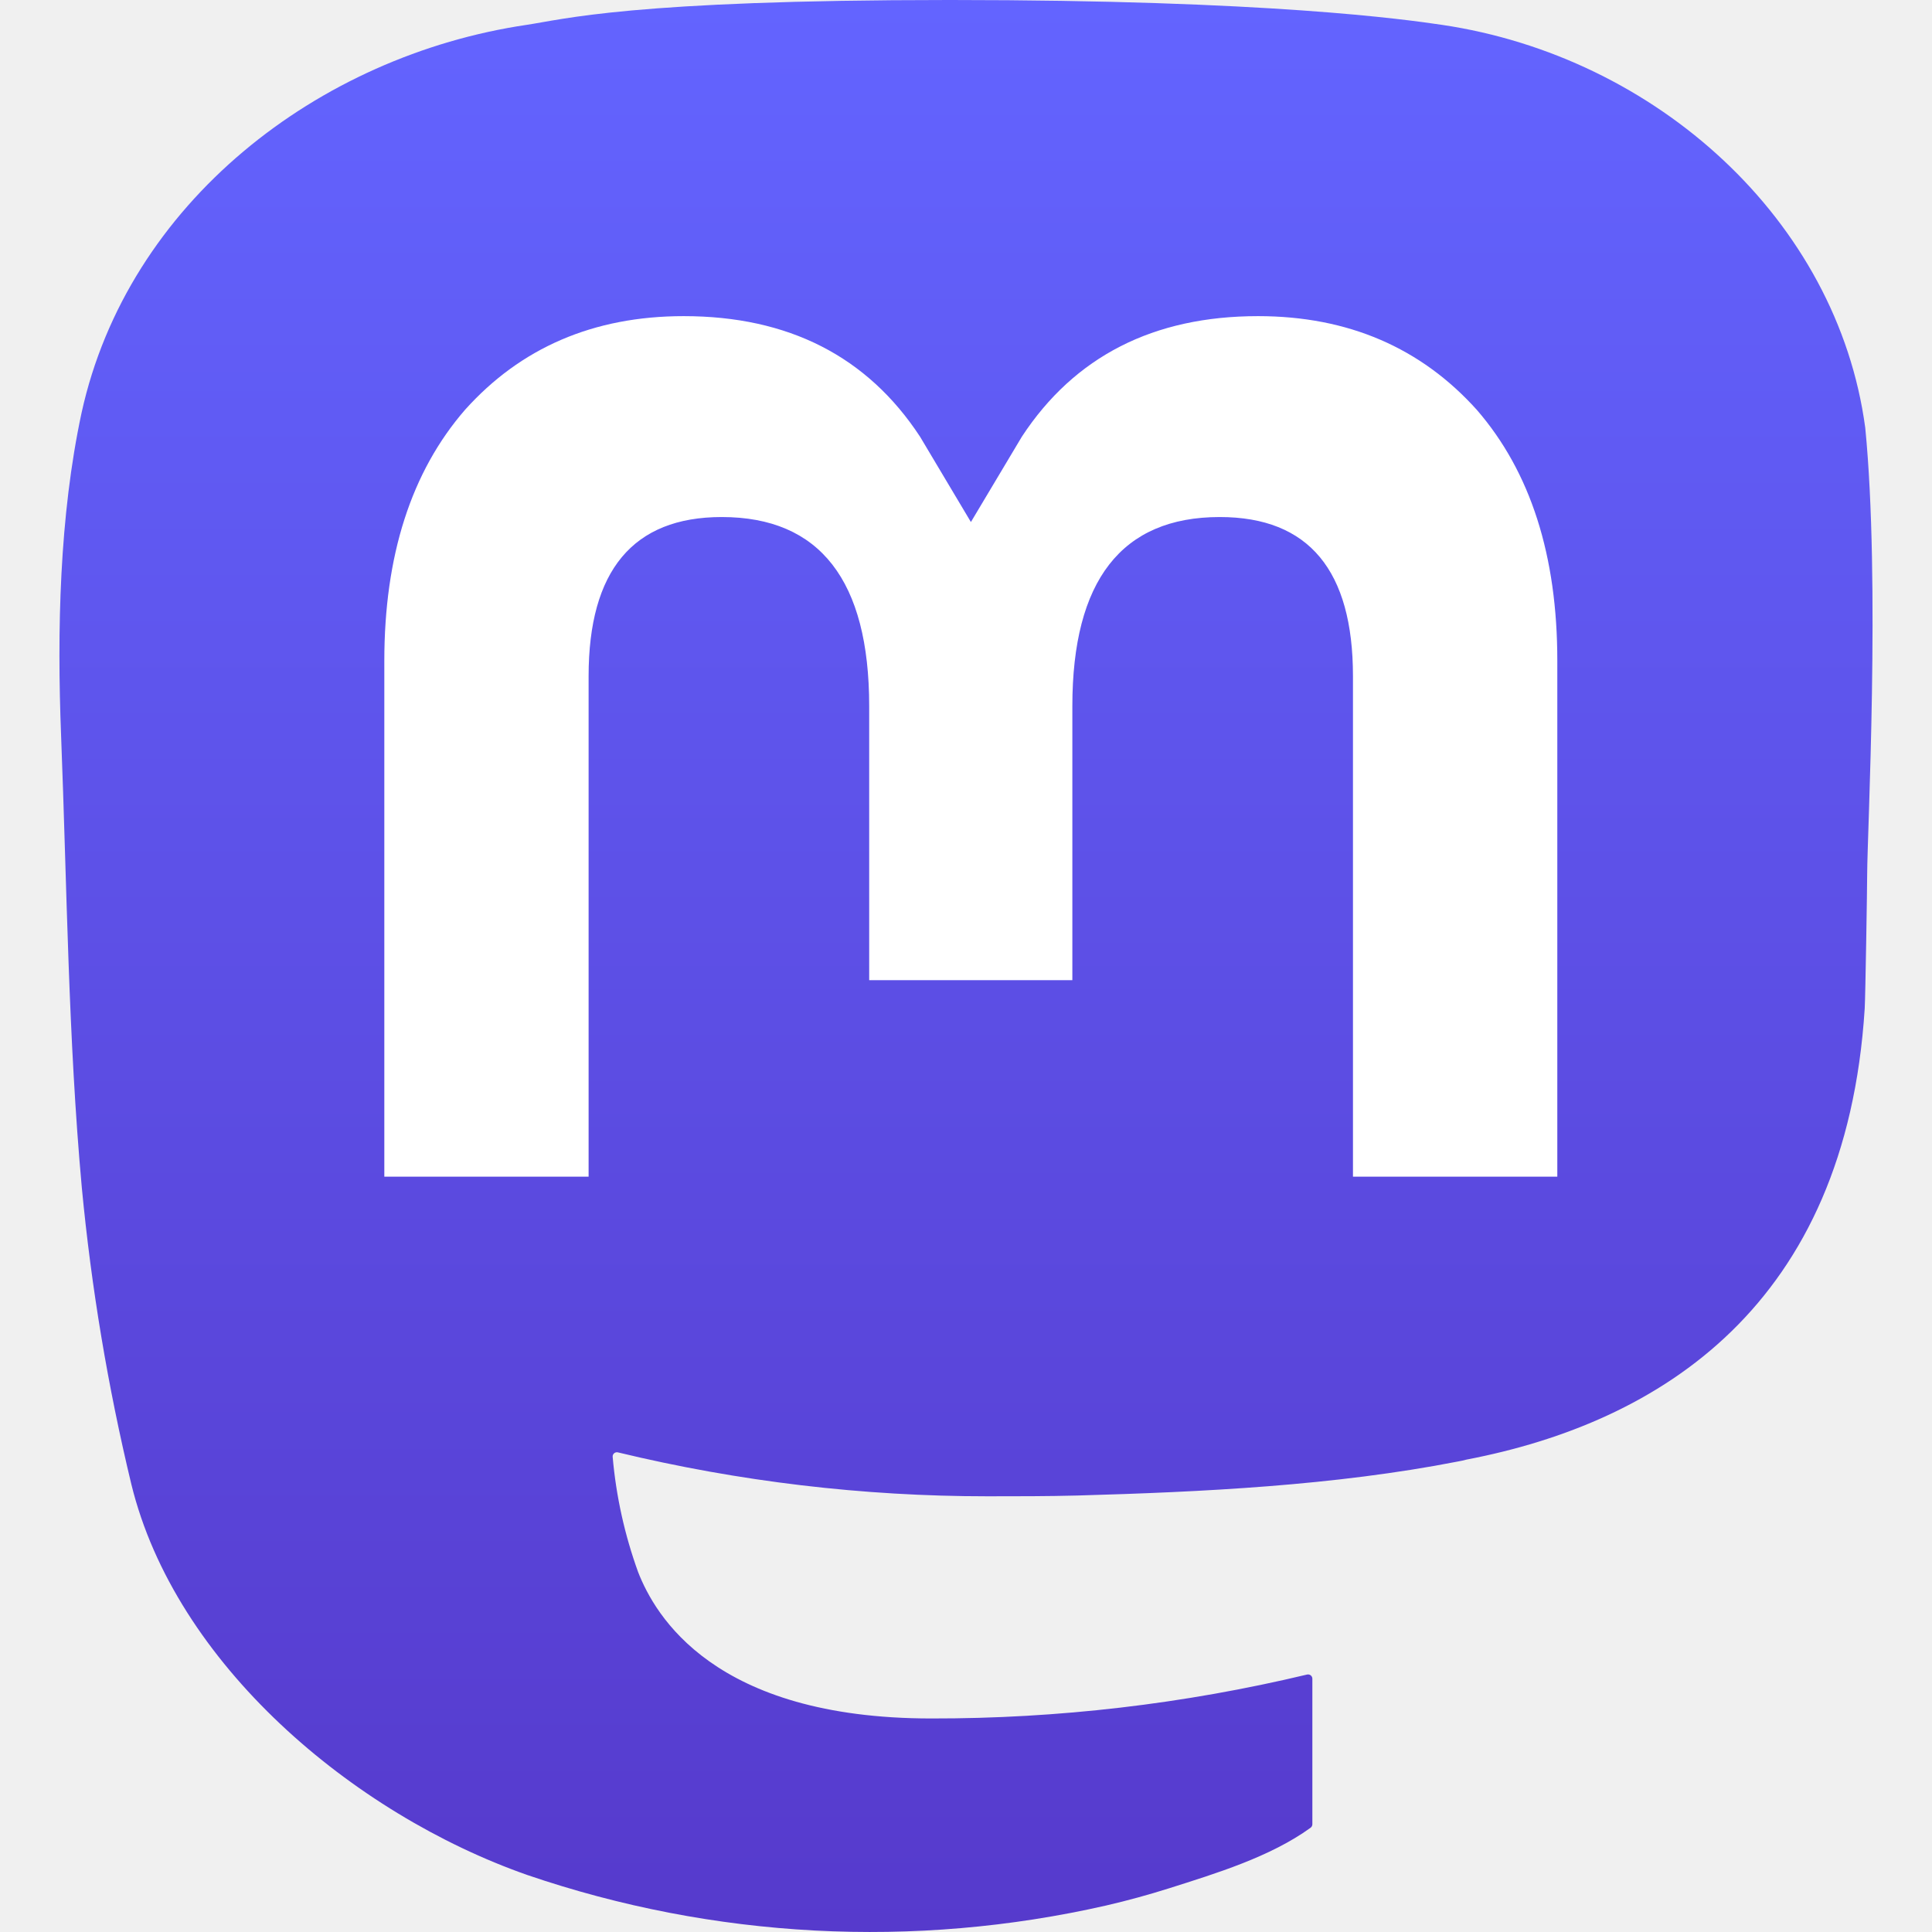
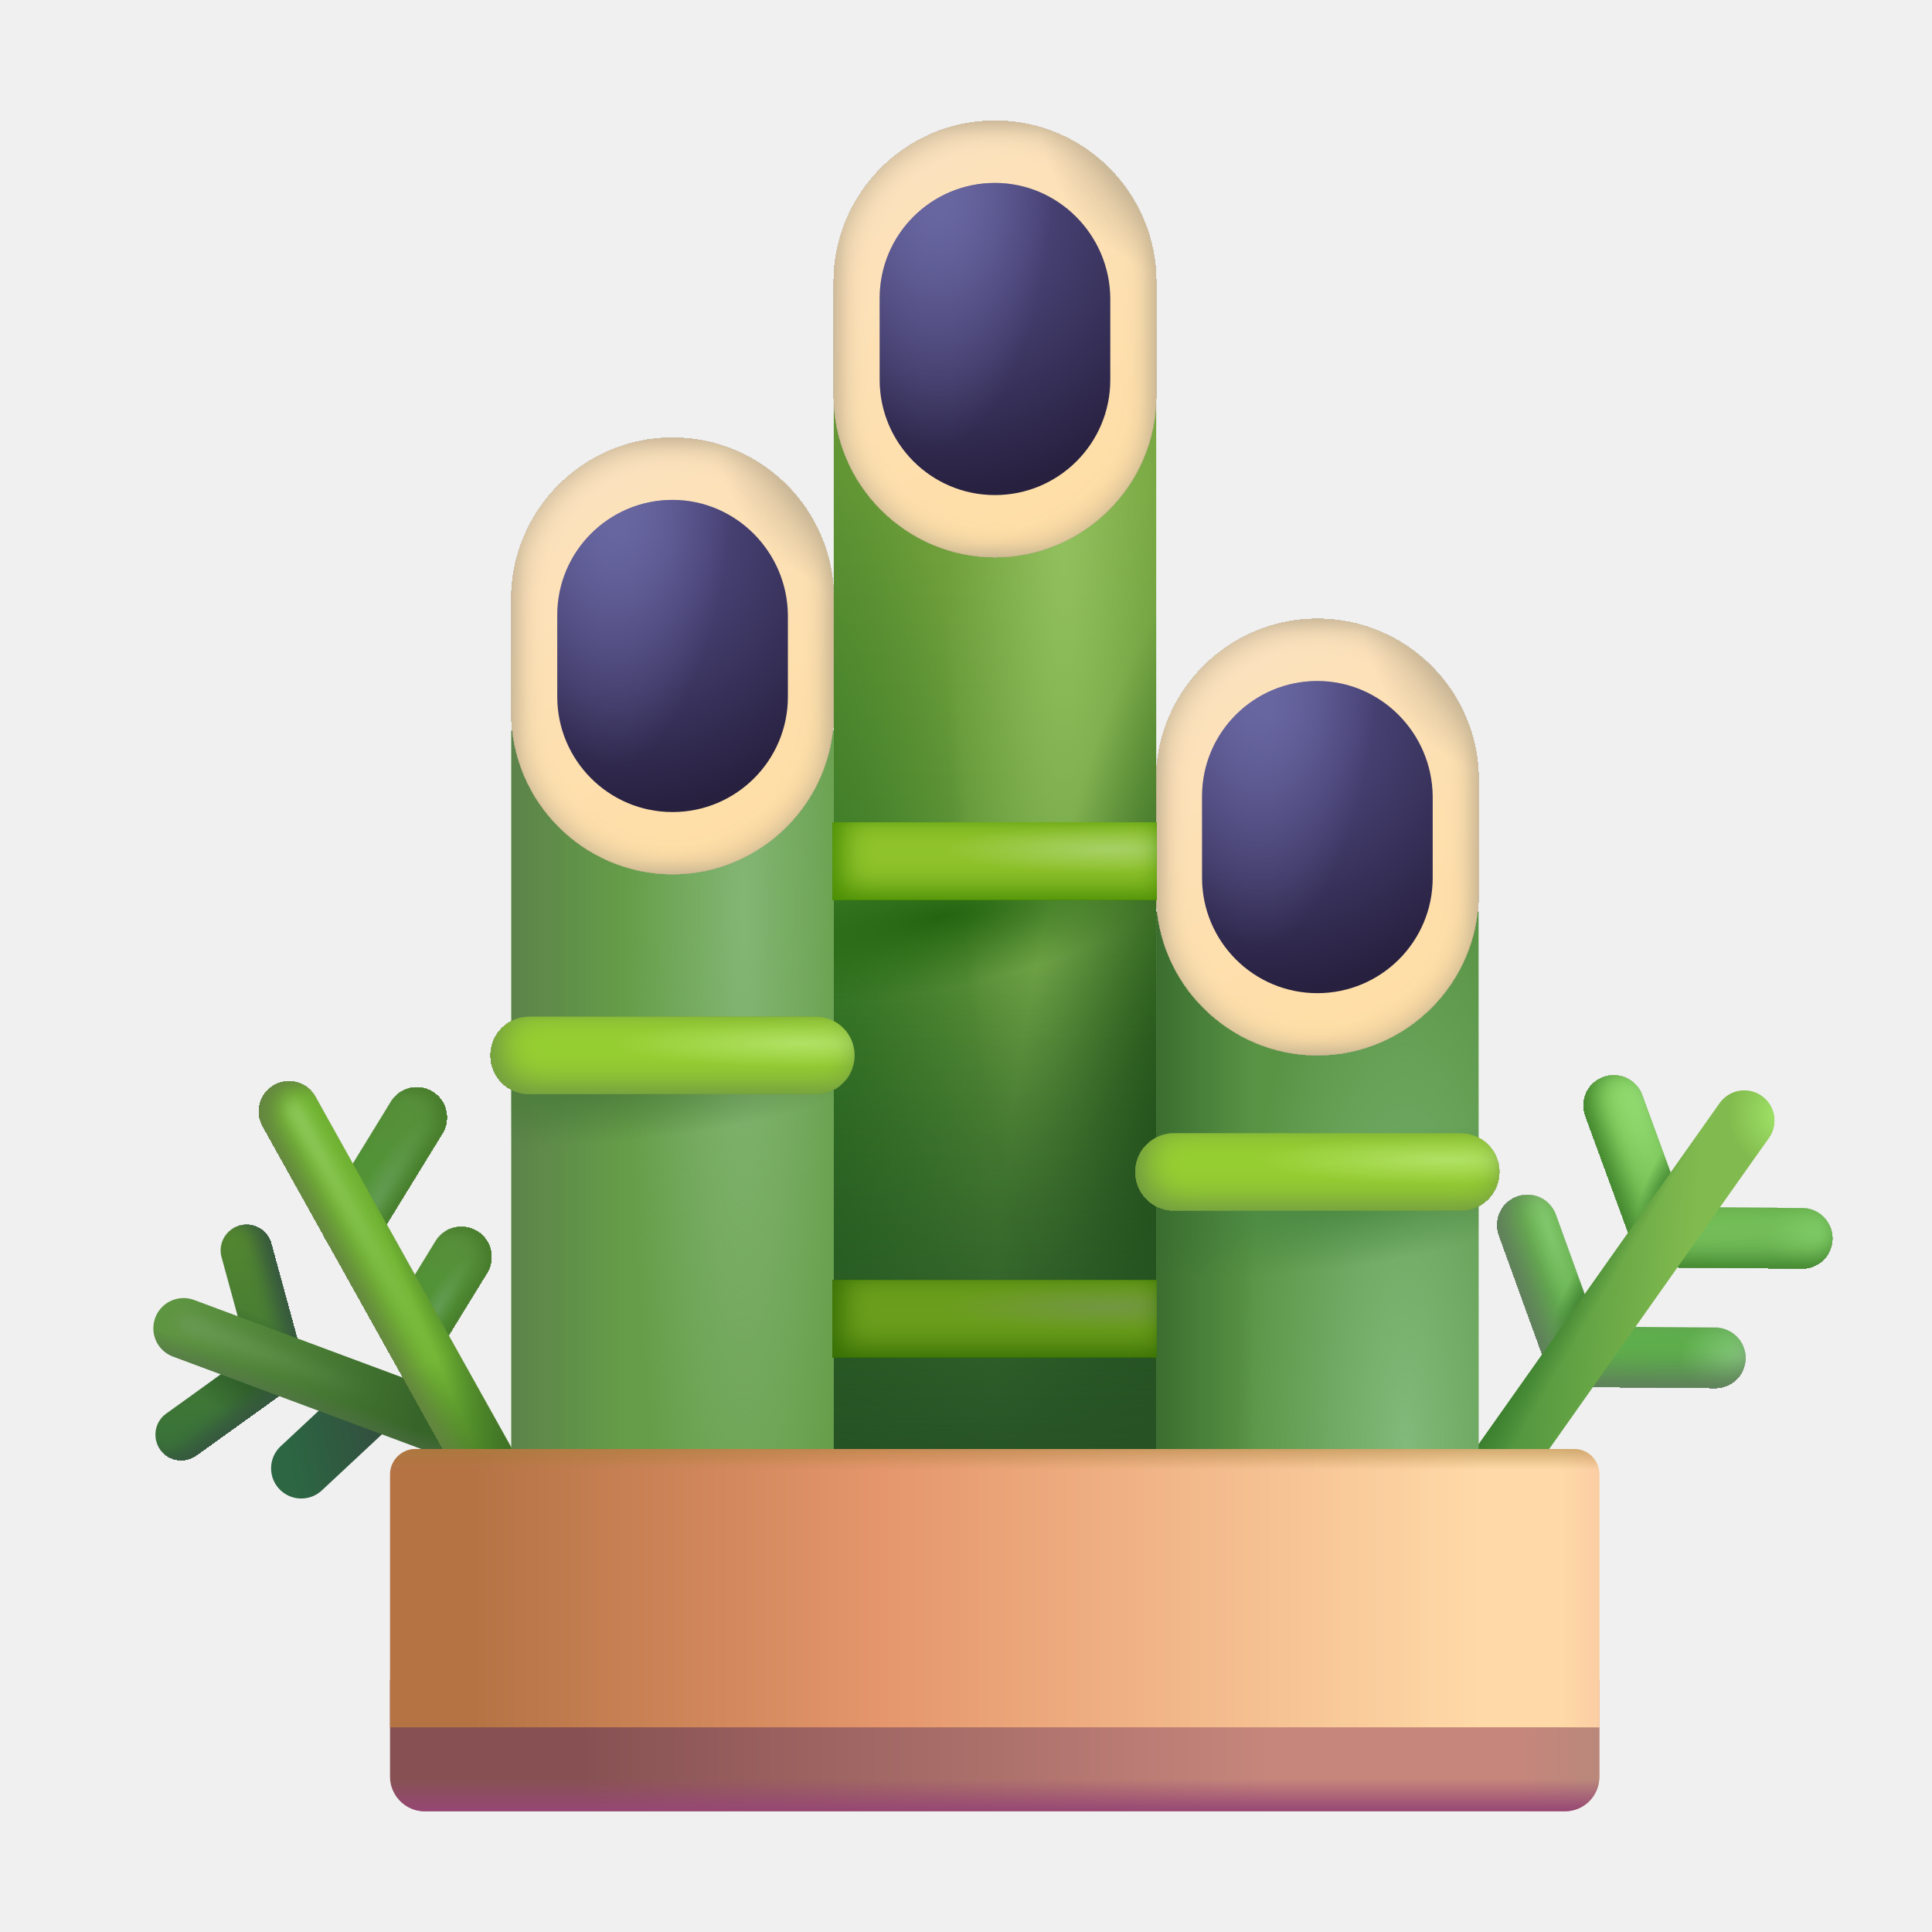
- <svg xmlns="http://www.w3.org/2000/svg" width="65" height="65" viewBox="0 0 61 65" fill="none">
-   <path d="M60.754 14.39C59.814 7.406 53.727 1.903 46.512 0.836C45.294 0.656 40.682 0 29.997 0H29.918C19.23 0 16.937 0.656 15.72 0.836C8.705 1.873 2.299 6.819 0.745 13.885C-0.003 17.365 -0.083 21.224 0.056 24.763C0.254 29.838 0.293 34.905 0.753 39.96C1.072 43.318 1.628 46.648 2.417 49.928C3.894 55.984 9.875 61.024 15.734 63.08C22.008 65.224 28.754 65.58 35.218 64.108C35.929 63.943 36.632 63.751 37.325 63.532C38.897 63.033 40.738 62.474 42.091 61.494C42.11 61.48 42.125 61.462 42.136 61.442C42.147 61.421 42.153 61.399 42.153 61.376V56.477C42.153 56.456 42.148 56.434 42.138 56.415C42.129 56.396 42.115 56.379 42.098 56.365C42.081 56.352 42.061 56.343 42.04 56.338C42.019 56.334 41.997 56.334 41.976 56.338C37.834 57.328 33.59 57.823 29.332 57.816C22.005 57.816 20.034 54.338 19.469 52.891C19.016 51.64 18.727 50.335 18.612 49.009C18.611 48.987 18.615 48.964 18.624 48.944C18.633 48.924 18.647 48.906 18.664 48.892C18.682 48.877 18.702 48.867 18.724 48.863C18.745 48.858 18.768 48.858 18.79 48.864C22.862 49.846 27.037 50.342 31.227 50.341C32.234 50.341 33.239 50.341 34.246 50.315C38.46 50.196 42.901 49.981 47.047 49.171C47.15 49.151 47.253 49.133 47.342 49.106C53.881 47.851 60.104 43.91 60.736 33.93C60.76 33.537 60.819 29.815 60.819 29.407C60.822 28.021 61.265 19.578 60.754 14.39Z" fill="url(#paint0_linear_89_8)" />
-   <path d="M50.394 22.237V39.588H43.519V22.748C43.519 19.203 42.041 17.395 39.036 17.395C35.733 17.395 34.078 19.534 34.078 23.759V32.976H27.243V23.759C27.243 19.534 25.586 17.395 22.282 17.395C19.295 17.395 17.803 19.203 17.803 22.748V39.588H10.93V22.237C10.93 18.692 11.835 15.875 13.645 13.788C15.513 11.705 17.962 10.636 21.003 10.636C24.522 10.636 27.181 11.989 28.954 14.692L30.665 17.563L32.379 14.692C34.152 11.989 36.811 10.636 40.324 10.636C43.362 10.636 45.811 11.705 47.685 13.788C49.493 15.873 50.396 18.69 50.394 22.237Z" fill="white" />
+ <svg xmlns="http://www.w3.org/2000/svg" width="32" height="32" viewBox="0 0 32 32" fill="none">
+   <g filter="url(#filter0_i_18_742)">
+     <path d="M3 23.76L4.6 22.61L4.08 20.71" stroke="url(#paint0_linear_18_742)" stroke-width="0.85" stroke-miterlimit="10" stroke-linecap="round" stroke-linejoin="round" />
+     <path d="M3 23.76L4.6 22.61L4.08 20.71" stroke="url(#paint1_radial_18_742)" stroke-width="0.85" stroke-miterlimit="10" stroke-linecap="round" stroke-linejoin="round" />
+   </g>
+   <path d="M6.19 23.2L4.99 24.32" stroke="url(#paint2_linear_18_742)" stroke-miterlimit="10" stroke-linecap="round" stroke-linejoin="round" />
+   <g filter="url(#filter1_i_18_742)">
+     <path d="M5.82 20.27L6.9 18.51" stroke="url(#paint3_linear_18_742)" stroke-miterlimit="10" stroke-linecap="round" stroke-linejoin="round" />
+     <path d="M5.82 20.27L6.9 18.51" stroke="url(#paint4_radial_18_742)" stroke-miterlimit="10" stroke-linecap="round" stroke-linejoin="round" />
+   </g>
+   <g filter="url(#filter2_i_18_742)">
+     <path d="M6.94 21.96L7.64 20.82" stroke="url(#paint5_linear_18_742)" stroke-miterlimit="10" stroke-linecap="round" stroke-linejoin="round" />
+     <path d="M6.94 21.96L7.64 20.82" stroke="url(#paint6_radial_18_742)" stroke-miterlimit="10" stroke-linecap="round" stroke-linejoin="round" />
+   </g>
+   <path d="M7.77 23.76L3.04 22" stroke="url(#paint7_linear_18_742)" stroke-miterlimit="10" stroke-linecap="round" stroke-linejoin="round" />
+   <path d="M7.77 23.76L3.04 22" stroke="url(#paint8_linear_18_742)" stroke-miterlimit="10" stroke-linecap="round" stroke-linejoin="round" />
+   <g filter="url(#filter3_i_18_742)">
+     <path d="M26.73 18.31L27.53 20.49L29.85 20.51" stroke="url(#paint9_linear_18_742)" stroke-miterlimit="10" stroke-linecap="round" stroke-linejoin="round" />
+     <path d="M26.73 18.31L27.53 20.49L29.85 20.51" stroke="url(#paint10_radial_18_742)" stroke-miterlimit="10" stroke-linecap="round" stroke-linejoin="round" />
+     <path d="M26.73 18.31L27.53 20.49L29.85 20.51" stroke="url(#paint11_radial_18_742)" stroke-miterlimit="10" stroke-linecap="round" stroke-linejoin="round" />
+     <path d="M26.73 18.31L27.53 20.49L29.85 20.51" stroke="url(#paint12_radial_18_742)" stroke-miterlimit="10" stroke-linecap="round" stroke-linejoin="round" />
+   </g>
+   <g filter="url(#filter4_i_18_742)">
+     <path d="M25.3 20.29L26.09 22.47L28.41 22.49" stroke="url(#paint13_linear_18_742)" stroke-miterlimit="10" stroke-linecap="round" stroke-linejoin="round" />
+     <path d="M25.3 20.29L26.09 22.47L28.41 22.49" stroke="url(#paint14_radial_18_742)" stroke-miterlimit="10" stroke-linecap="round" stroke-linejoin="round" />
+     <path d="M25.3 20.29L26.09 22.47L28.41 22.49" stroke="url(#paint15_radial_18_742)" stroke-miterlimit="10" stroke-linecap="round" stroke-linejoin="round" />
+     <path d="M25.3 20.29L26.09 22.47L28.41 22.49" stroke="url(#paint16_radial_18_742)" stroke-miterlimit="10" stroke-linecap="round" stroke-linejoin="round" />
+   </g>
+   <path d="M23.55 26.12L28.89 18.56" stroke="url(#paint17_linear_18_742)" stroke-miterlimit="10" stroke-linecap="round" stroke-linejoin="round" />
+   <path d="M23.55 26.12L28.89 18.56" stroke="url(#paint18_radial_18_742)" stroke-miterlimit="10" stroke-linecap="round" stroke-linejoin="round" />
+   <path d="M23.55 26.12L28.89 18.56" stroke="url(#paint19_linear_18_742)" stroke-miterlimit="10" stroke-linecap="round" stroke-linejoin="round" />
+   <g filter="url(#filter5_i_18_742)">
+     <path d="M8.2 24.52L4.79 18.41" stroke="#70B430" stroke-miterlimit="10" stroke-linecap="round" stroke-linejoin="round" />
+     <path d="M8.2 24.52L4.79 18.41" stroke="url(#paint20_linear_18_742)" stroke-miterlimit="10" stroke-linecap="round" stroke-linejoin="round" />
+     <path d="M8.2 24.52L4.79 18.41" stroke="url(#paint21_linear_18_742)" stroke-miterlimit="10" stroke-linecap="round" stroke-linejoin="round" />
+   </g>
+   <path d="M25.92 30H7.03C6.72 30 6.46 29.74 6.46 29.43V27.82H26.49V29.43C26.49 29.74 26.24 30 25.92 30Z" fill="url(#paint22_linear_18_742)" />
+   <path d="M25.92 30H7.03C6.72 30 6.46 29.74 6.46 29.43V27.82H26.49V29.43C26.49 29.74 26.24 30 25.92 30Z" fill="url(#paint23_linear_18_742)" />
+   <path d="M25.92 30H7.03C6.72 30 6.46 29.74 6.46 29.43V27.82H26.49V29.43C26.49 29.74 26.24 30 25.92 30Z" fill="url(#paint24_linear_18_742)" />
+   <path d="M26.07 24H6.88C6.65 24 6.46 24.19 6.46 24.42V28.61H26.49V24.42C26.49 24.19 26.31 24 26.07 24Z" fill="url(#paint25_linear_18_742)" />
+   <path d="M26.07 24H6.88C6.65 24 6.46 24.19 6.46 24.42V28.61H26.49V24.42C26.49 24.19 26.31 24 26.07 24Z" fill="url(#paint26_linear_18_742)" />
+   <path d="M26.07 24H6.88C6.65 24 6.46 24.19 6.46 24.42V28.61H26.49V24.42C26.49 24.19 26.31 24 26.07 24Z" fill="url(#paint27_linear_18_742)" />
+   <path d="M13.81 12.1H8.47V24H13.81V12.1Z" fill="#659D48" />
+   <path d="M13.81 12.1H8.47V24H13.81V12.1Z" fill="url(#paint28_radial_18_742)" />
+   <path d="M13.81 12.1H8.47V24H13.81V12.1Z" fill="url(#paint29_linear_18_742)" />
+   <path d="M13.81 12.1H8.47V24H13.81V12.1Z" fill="url(#paint30_radial_18_742)" />
+   <g filter="url(#filter6_i_18_742)">
+     <path d="M11.14 7.25C9.67 7.25 8.47 8.45 8.47 9.92V11.81C8.47 13.28 9.67 14.48 11.14 14.48C12.61 14.48 13.81 13.28 13.81 11.81V9.92C13.81 8.44 12.61 7.25 11.14 7.25Z" fill="url(#paint31_linear_18_742)" />
+     <path d="M11.14 7.25C9.67 7.25 8.47 8.45 8.47 9.92V11.81C8.47 13.28 9.67 14.48 11.14 14.48C12.61 14.48 13.81 13.28 13.81 11.81V9.92C13.81 8.44 12.61 7.25 11.14 7.25Z" fill="url(#paint32_radial_18_742)" />
+   </g>
+   <path d="M11.14 8.28C10.09 8.28 9.23 9.13 9.23 10.19V11.54C9.23 12.59 10.08 13.45 11.14 13.45C12.19 13.45 13.05 12.6 13.05 11.54V10.19C13.04 9.14 12.19 8.28 11.14 8.28Z" fill="url(#paint33_radial_18_742)" />
+   <path d="M11.14 8.28C10.09 8.28 9.23 9.13 9.23 10.19V11.54C9.23 12.59 10.08 13.45 11.14 13.45C12.19 13.45 13.05 12.6 13.05 11.54V10.19C13.04 9.14 12.19 8.28 11.14 8.28Z" fill="url(#paint34_radial_18_742)" />
+   <path d="M24.49 15.1H19.15V24H24.49V15.1Z" fill="#599445" />
+   <path d="M24.49 15.1H19.15V24H24.49V15.1Z" fill="url(#paint35_radial_18_742)" />
+   <path d="M24.49 15.1H19.15V24H24.49V15.1Z" fill="url(#paint36_radial_18_742)" />
+   <path d="M24.49 15.1H19.15V24H24.49V15.1Z" fill="url(#paint37_linear_18_742)" />
+   <g filter="url(#filter7_i_18_742)">
+     <path d="M21.82 10.25C20.35 10.25 19.15 11.45 19.15 12.92V14.81C19.15 16.28 20.35 17.48 21.82 17.48C23.29 17.48 24.49 16.28 24.49 14.81V12.92C24.49 11.44 23.29 10.25 21.82 10.25Z" fill="url(#paint38_linear_18_742)" />
+     <path d="M21.82 10.25C20.35 10.25 19.15 11.45 19.15 12.92V14.81C19.15 16.28 20.35 17.48 21.82 17.48C23.29 17.48 24.49 16.28 24.49 14.81V12.92C24.49 11.44 23.29 10.25 21.82 10.25Z" fill="url(#paint39_radial_18_742)" />
+   </g>
+   <path d="M21.82 11.28C20.77 11.28 19.91 12.13 19.91 13.19V14.54C19.91 15.59 20.76 16.45 21.82 16.45C22.87 16.45 23.73 15.6 23.73 14.54V13.19C23.72 12.14 22.87 11.28 21.82 11.28Z" fill="url(#paint40_radial_18_742)" />
+   <path d="M21.82 11.28C20.77 11.28 19.91 12.13 19.91 13.19V14.54C19.91 15.59 20.76 16.45 21.82 16.45C22.87 16.45 23.73 15.6 23.73 14.54V13.19C23.72 12.14 22.87 11.28 21.82 11.28Z" fill="url(#paint41_radial_18_742)" />
+   <path d="M19.15 5.5H13.81V24H19.15V5.5Z" fill="url(#paint42_linear_18_742)" />
+   <path d="M19.15 5.5H13.81V24H19.15V5.5Z" fill="url(#paint43_radial_18_742)" />
+   <path d="M19.15 5.5H13.81V24H19.15V5.5Z" fill="url(#paint44_radial_18_742)" />
+   <path d="M19.15 5.5H13.81V24H19.15V5.5Z" fill="url(#paint45_radial_18_742)" />
+   <path d="M19.15 5.5H13.81V24H19.15V5.5Z" fill="url(#paint46_linear_18_742)" />
+   <path d="M19.15 5.5H13.81V24H19.15V5.5Z" fill="url(#paint47_radial_18_742)" />
+   <g filter="url(#filter8_i_18_742)">
+     <path d="M16.48 2C15.01 2 13.81 3.2 13.81 4.67V6.56C13.81 8.03 15.01 9.23 16.48 9.23C17.95 9.23 19.15 8.03 19.15 6.56V4.67C19.15 3.19 17.95 2 16.48 2Z" fill="url(#paint48_linear_18_742)" />
+     <path d="M16.48 2C15.01 2 13.81 3.2 13.81 4.67V6.56C13.81 8.03 15.01 9.23 16.48 9.23C17.95 9.23 19.15 8.03 19.15 6.56V4.67C19.15 3.19 17.95 2 16.48 2Z" fill="url(#paint49_radial_18_742)" />
+   </g>
+   <path d="M16.48 3.03C15.43 3.03 14.57 3.88 14.57 4.94V6.29C14.57 7.34 15.42 8.2 16.48 8.2C17.53 8.2 18.39 7.35 18.39 6.29V4.94C18.38 3.89 17.53 3.03 16.48 3.03Z" fill="url(#paint50_radial_18_742)" />
+   <path d="M16.48 3.03C15.43 3.03 14.57 3.88 14.57 4.94V6.29C14.57 7.34 15.42 8.2 16.48 8.2C17.53 8.2 18.39 7.35 18.39 6.29V4.94C18.38 3.89 17.53 3.03 16.48 3.03Z" fill="url(#paint51_radial_18_742)" />
+   <g filter="url(#filter9_i_18_742)">
+     <path d="M19.16 21.2H13.79V22.48H19.16V21.2Z" fill="#6B9E1C" />
+     <path d="M19.16 21.2H13.79V22.48H19.16V21.2Z" fill="url(#paint52_radial_18_742)" />
+   </g>
+   <g filter="url(#filter10_i_18_742)">
+     <path d="M19.16 13.62H13.79V14.9H19.16V13.62Z" fill="#8FC32B" />
+     <path d="M19.16 13.62H13.79V14.9H19.16V13.62Z" fill="url(#paint53_radial_18_742)" />
+   </g>
+   <g filter="url(#filter11_i_18_742)">
+     <path d="M13.514 16.84H8.766C8.413 16.84 8.126 17.127 8.126 17.48C8.126 17.834 8.413 18.12 8.766 18.12H13.514C13.867 18.12 14.153 17.834 14.153 17.48C14.153 17.127 13.867 16.84 13.514 16.84Z" fill="#96CE31" />
+     <path d="M13.514 16.84H8.766C8.413 16.84 8.126 17.127 8.126 17.48C8.126 17.834 8.413 18.12 8.766 18.12H13.514C13.867 18.12 14.153 17.834 14.153 17.48C14.153 17.127 13.867 16.84 13.514 16.84Z" fill="url(#paint54_radial_18_742)" />
+   </g>
+   <g filter="url(#filter12_i_18_742)">
+     <path d="M24.194 18.77H19.447C19.093 18.77 18.806 19.057 18.806 19.41C18.806 19.764 19.093 20.05 19.447 20.05H24.194C24.547 20.05 24.834 19.764 24.834 19.41C24.834 19.057 24.547 18.77 24.194 18.77Z" fill="#96CE31" />
+     <path d="M24.194 18.77H19.447C19.093 18.77 18.806 19.057 18.806 19.41C18.806 19.764 19.093 20.05 19.447 20.05H24.194C24.547 20.05 24.834 19.764 24.834 19.41C24.834 19.057 24.547 18.77 24.194 18.77Z" fill="url(#paint55_radial_18_742)" />
+   </g>
+   <g filter="url(#filter13_f_18_742)">
+     <path d="M4.857 18.344L7.872 23.703" stroke="url(#paint56_linear_18_742)" stroke-width="0.25" stroke-linecap="round" />
+   </g>
+   <g filter="url(#filter14_f_18_742)">
+     <path d="M3.075 21.922L6.544 23.219" stroke="url(#paint57_linear_18_742)" stroke-width="0.25" stroke-linecap="round" />
+   </g>
  <defs>
-     <linearGradient id="paint0_linear_89_8" x1="30.5" y1="0" x2="30.5" y2="65" gradientUnits="userSpaceOnUse">
-       <stop stop-color="#6364FF" />
-       <stop offset="1" stop-color="#563ACC" />
+     <filter id="filter0_i_18_742" x="2.325" y="20.185" width="2.7" height="4" filterUnits="userSpaceOnUse" color-interpolation-filters="sRGB">
+       <feFlood flood-opacity="0" result="BackgroundImageFix" />
+       <feBlend mode="normal" in="SourceGraphic" in2="BackgroundImageFix" result="shape" />
+       <feColorMatrix in="SourceAlpha" type="matrix" values="0 0 0 0 0 0 0 0 0 0 0 0 0 0 0 0 0 0 127 0" result="hardAlpha" />
+       <feOffset dx="-0.25" dy="-0.1" />
+       <feGaussianBlur stdDeviation="0.15" />
+       <feComposite in2="hardAlpha" operator="arithmetic" k2="-1" k3="1" />
+       <feColorMatrix type="matrix" values="0 0 0 0 0.208 0 0 0 0 0.341 0 0 0 0 0.243 0 0 0 1 0" />
+       <feBlend mode="normal" in2="shape" result="effect1_innerShadow_18_742" />
+     </filter>
+     <filter id="filter1_i_18_742" x="5.17" y="18.01" width="2.23" height="2.76" filterUnits="userSpaceOnUse" color-interpolation-filters="sRGB">
+       <feFlood flood-opacity="0" result="BackgroundImageFix" />
+       <feBlend mode="normal" in="SourceGraphic" in2="BackgroundImageFix" result="shape" />
+       <feColorMatrix in="SourceAlpha" type="matrix" values="0 0 0 0 0 0 0 0 0 0 0 0 0 0 0 0 0 0 127 0" result="hardAlpha" />
+       <feOffset dx="-0.15" />
+       <feGaussianBlur stdDeviation="0.15" />
+       <feComposite in2="hardAlpha" operator="arithmetic" k2="-1" k3="1" />
+       <feColorMatrix type="matrix" values="0 0 0 0 0.267 0 0 0 0 0.475 0 0 0 0 0.161 0 0 0 1 0" />
+       <feBlend mode="normal" in2="shape" result="effect1_innerShadow_18_742" />
+     </filter>
+     <filter id="filter2_i_18_742" x="6.29" y="20.32" width="1.85" height="2.14" filterUnits="userSpaceOnUse" color-interpolation-filters="sRGB">
+       <feFlood flood-opacity="0" result="BackgroundImageFix" />
+       <feBlend mode="normal" in="SourceGraphic" in2="BackgroundImageFix" result="shape" />
+       <feColorMatrix in="SourceAlpha" type="matrix" values="0 0 0 0 0 0 0 0 0 0 0 0 0 0 0 0 0 0 127 0" result="hardAlpha" />
+       <feOffset dx="-0.15" />
+       <feGaussianBlur stdDeviation="0.15" />
+       <feComposite in2="hardAlpha" operator="arithmetic" k2="-1" k3="1" />
+       <feColorMatrix type="matrix" values="0 0 0 0 0.267 0 0 0 0 0.475 0 0 0 0 0.161 0 0 0 1 0" />
+       <feBlend mode="normal" in2="shape" result="effect1_innerShadow_18_742" />
+     </filter>
+     <filter id="filter3_i_18_742" x="26.23" y="17.66" width="4.27" height="3.35" filterUnits="userSpaceOnUse" color-interpolation-filters="sRGB">
+       <feFlood flood-opacity="0" result="BackgroundImageFix" />
+       <feBlend mode="normal" in="SourceGraphic" in2="BackgroundImageFix" result="shape" />
+       <feColorMatrix in="SourceAlpha" type="matrix" values="0 0 0 0 0 0 0 0 0 0 0 0 0 0 0 0 0 0 127 0" result="hardAlpha" />
+       <feOffset dx="0.15" dy="-0.15" />
+       <feGaussianBlur stdDeviation="0.2" />
+       <feComposite in2="hardAlpha" operator="arithmetic" k2="-1" k3="1" />
+       <feColorMatrix type="matrix" values="0 0 0 0 0.239 0 0 0 0 0.498 0 0 0 0 0.161 0 0 0 1 0" />
+       <feBlend mode="normal" in2="shape" result="effect1_innerShadow_18_742" />
+     </filter>
+     <filter id="filter4_i_18_742" x="24.8" y="19.54" width="4.36" height="3.45" filterUnits="userSpaceOnUse" color-interpolation-filters="sRGB">
+       <feFlood flood-opacity="0" result="BackgroundImageFix" />
+       <feBlend mode="normal" in="SourceGraphic" in2="BackgroundImageFix" result="shape" />
+       <feColorMatrix in="SourceAlpha" type="matrix" values="0 0 0 0 0 0 0 0 0 0 0 0 0 0 0 0 0 0 127 0" result="hardAlpha" />
+       <feOffset dx="0.25" dy="-0.25" />
+       <feGaussianBlur stdDeviation="0.25" />
+       <feComposite in2="hardAlpha" operator="arithmetic" k2="-1" k3="1" />
+       <feColorMatrix type="matrix" values="0 0 0 0 0.373 0 0 0 0 0.482 0 0 0 0 0.361 0 0 0 1 0" />
+       <feBlend mode="normal" in2="shape" result="effect1_innerShadow_18_742" />
+     </filter>
+     <filter id="filter5_i_18_742" x="4.29" y="17.91" width="4.66" height="7.11" filterUnits="userSpaceOnUse" color-interpolation-filters="sRGB">
+       <feFlood flood-opacity="0" result="BackgroundImageFix" />
+       <feBlend mode="normal" in="SourceGraphic" in2="BackgroundImageFix" result="shape" />
+       <feColorMatrix in="SourceAlpha" type="matrix" values="0 0 0 0 0 0 0 0 0 0 0 0 0 0 0 0 0 0 127 0" result="hardAlpha" />
+       <feOffset dx="0.25" />
+       <feGaussianBlur stdDeviation="0.2" />
+       <feComposite in2="hardAlpha" operator="arithmetic" k2="-1" k3="1" />
+       <feColorMatrix type="matrix" values="0 0 0 0 0.388 0 0 0 0 0.51 0 0 0 0 0.255 0 0 0 1 0" />
+       <feBlend mode="normal" in2="shape" result="effect1_innerShadow_18_742" />
+     </filter>
+     <filter id="filter6_i_18_742" x="8.47" y="7.25" width="5.34" height="7.23" filterUnits="userSpaceOnUse" color-interpolation-filters="sRGB">
+       <feFlood flood-opacity="0" result="BackgroundImageFix" />
+       <feBlend mode="normal" in="SourceGraphic" in2="BackgroundImageFix" result="shape" />
+       <feColorMatrix in="SourceAlpha" type="matrix" values="0 0 0 0 0 0 0 0 0 0 0 0 0 0 0 0 0 0 127 0" result="hardAlpha" />
+       <feOffset />
+       <feGaussianBlur stdDeviation="0.25" />
+       <feComposite in2="hardAlpha" operator="arithmetic" k2="-1" k3="1" />
+       <feColorMatrix type="matrix" values="0 0 0 0 0.725 0 0 0 0 0.663 0 0 0 0 0.549 0 0 0 1 0" />
+       <feBlend mode="normal" in2="shape" result="effect1_innerShadow_18_742" />
+     </filter>
+     <filter id="filter7_i_18_742" x="19.15" y="10.25" width="5.34" height="7.23" filterUnits="userSpaceOnUse" color-interpolation-filters="sRGB">
+       <feFlood flood-opacity="0" result="BackgroundImageFix" />
+       <feBlend mode="normal" in="SourceGraphic" in2="BackgroundImageFix" result="shape" />
+       <feColorMatrix in="SourceAlpha" type="matrix" values="0 0 0 0 0 0 0 0 0 0 0 0 0 0 0 0 0 0 127 0" result="hardAlpha" />
+       <feOffset />
+       <feGaussianBlur stdDeviation="0.25" />
+       <feComposite in2="hardAlpha" operator="arithmetic" k2="-1" k3="1" />
+       <feColorMatrix type="matrix" values="0 0 0 0 0.725 0 0 0 0 0.663 0 0 0 0 0.549 0 0 0 1 0" />
+       <feBlend mode="normal" in2="shape" result="effect1_innerShadow_18_742" />
+     </filter>
+     <filter id="filter8_i_18_742" x="13.81" y="2" width="5.34" height="7.23" filterUnits="userSpaceOnUse" color-interpolation-filters="sRGB">
+       <feFlood flood-opacity="0" result="BackgroundImageFix" />
+       <feBlend mode="normal" in="SourceGraphic" in2="BackgroundImageFix" result="shape" />
+       <feColorMatrix in="SourceAlpha" type="matrix" values="0 0 0 0 0 0 0 0 0 0 0 0 0 0 0 0 0 0 127 0" result="hardAlpha" />
+       <feOffset />
+       <feGaussianBlur stdDeviation="0.25" />
+       <feComposite in2="hardAlpha" operator="arithmetic" k2="-1" k3="1" />
+       <feColorMatrix type="matrix" values="0 0 0 0 0.725 0 0 0 0 0.663 0 0 0 0 0.549 0 0 0 1 0" />
+       <feBlend mode="normal" in2="shape" result="effect1_innerShadow_18_742" />
+     </filter>
+     <filter id="filter9_i_18_742" x="13.79" y="21.05" width="5.52" height="1.43" filterUnits="userSpaceOnUse" color-interpolation-filters="sRGB">
+       <feFlood flood-opacity="0" result="BackgroundImageFix" />
+       <feBlend mode="normal" in="SourceGraphic" in2="BackgroundImageFix" result="shape" />
+       <feColorMatrix in="SourceAlpha" type="matrix" values="0 0 0 0 0 0 0 0 0 0 0 0 0 0 0 0 0 0 127 0" result="hardAlpha" />
+       <feOffset dx="0.15" dy="-0.15" />
+       <feGaussianBlur stdDeviation="0.25" />
+       <feComposite in2="hardAlpha" operator="arithmetic" k2="-1" k3="1" />
+       <feColorMatrix type="matrix" values="0 0 0 0 0.212 0 0 0 0 0.431 0 0 0 0 0.012 0 0 0 1 0" />
+       <feBlend mode="normal" in2="shape" result="effect1_innerShadow_18_742" />
+     </filter>
+     <filter id="filter10_i_18_742" x="13.79" y="13.47" width="5.52" height="1.43" filterUnits="userSpaceOnUse" color-interpolation-filters="sRGB">
+       <feFlood flood-opacity="0" result="BackgroundImageFix" />
+       <feBlend mode="normal" in="SourceGraphic" in2="BackgroundImageFix" result="shape" />
+       <feColorMatrix in="SourceAlpha" type="matrix" values="0 0 0 0 0 0 0 0 0 0 0 0 0 0 0 0 0 0 127 0" result="hardAlpha" />
+       <feOffset dx="0.15" dy="-0.15" />
+       <feGaussianBlur stdDeviation="0.25" />
+       <feComposite in2="hardAlpha" operator="arithmetic" k2="-1" k3="1" />
+       <feColorMatrix type="matrix" values="0 0 0 0 0.286 0 0 0 0 0.549 0 0 0 0 0.012 0 0 0 1 0" />
+       <feBlend mode="normal" in2="shape" result="effect1_innerShadow_18_742" />
+     </filter>
+     <filter id="filter11_i_18_742" x="8.126" y="16.69" width="6.177" height="1.43" filterUnits="userSpaceOnUse" color-interpolation-filters="sRGB">
+       <feFlood flood-opacity="0" result="BackgroundImageFix" />
+       <feBlend mode="normal" in="SourceGraphic" in2="BackgroundImageFix" result="shape" />
+       <feColorMatrix in="SourceAlpha" type="matrix" values="0 0 0 0 0 0 0 0 0 0 0 0 0 0 0 0 0 0 127 0" result="hardAlpha" />
+       <feOffset dx="0.15" dy="-0.15" />
+       <feGaussianBlur stdDeviation="0.25" />
+       <feComposite in2="hardAlpha" operator="arithmetic" k2="-1" k3="1" />
+       <feColorMatrix type="matrix" values="0 0 0 0 0.439 0 0 0 0 0.6 0 0 0 0 0.255 0 0 0 1 0" />
+       <feBlend mode="normal" in2="shape" result="effect1_innerShadow_18_742" />
+     </filter>
+     <filter id="filter12_i_18_742" x="18.806" y="18.62" width="6.177" height="1.43" filterUnits="userSpaceOnUse" color-interpolation-filters="sRGB">
+       <feFlood flood-opacity="0" result="BackgroundImageFix" />
+       <feBlend mode="normal" in="SourceGraphic" in2="BackgroundImageFix" result="shape" />
+       <feColorMatrix in="SourceAlpha" type="matrix" values="0 0 0 0 0 0 0 0 0 0 0 0 0 0 0 0 0 0 127 0" result="hardAlpha" />
+       <feOffset dx="0.15" dy="-0.15" />
+       <feGaussianBlur stdDeviation="0.25" />
+       <feComposite in2="hardAlpha" operator="arithmetic" k2="-1" k3="1" />
+       <feColorMatrix type="matrix" values="0 0 0 0 0.439 0 0 0 0 0.6 0 0 0 0 0.255 0 0 0 1 0" />
+       <feBlend mode="normal" in2="shape" result="effect1_innerShadow_18_742" />
+     </filter>
+     <filter id="filter13_f_18_742" x="4.482" y="17.969" width="3.766" height="6.109" filterUnits="userSpaceOnUse" color-interpolation-filters="sRGB">
+       <feFlood flood-opacity="0" result="BackgroundImageFix" />
+       <feBlend mode="normal" in="SourceGraphic" in2="BackgroundImageFix" result="shape" />
+       <feGaussianBlur stdDeviation="0.125" result="effect1_foregroundBlur_18_742" />
+     </filter>
+     <filter id="filter14_f_18_742" x="2.7" y="21.547" width="4.219" height="2.047" filterUnits="userSpaceOnUse" color-interpolation-filters="sRGB">
+       <feFlood flood-opacity="0" result="BackgroundImageFix" />
+       <feBlend mode="normal" in="SourceGraphic" in2="BackgroundImageFix" result="shape" />
+       <feGaussianBlur stdDeviation="0.125" result="effect1_foregroundBlur_18_742" />
+     </filter>
+     <linearGradient id="paint0_linear_18_742" x1="4.06" y1="19.344" x2="4.154" y2="23.76" gradientUnits="userSpaceOnUse">
+       <stop offset="0.011" stop-color="#5B8C2C" />
+       <stop offset="1" stop-color="#3A7338" />
+     </linearGradient>
+     <radialGradient id="paint1_radial_18_742" cx="0" cy="0" r="1" gradientUnits="userSpaceOnUse" gradientTransform="translate(4.24727 22.7344) rotate(121.343) scale(0.859858 1.8802)">
+       <stop offset="0.248" stop-color="#2D5D28" />
+       <stop offset="1" stop-color="#2D5D28" stop-opacity="0" />
+     </radialGradient>
+     <linearGradient id="paint2_linear_18_742" x1="6.19" y1="23.76" x2="4.763" y2="24.062" gradientUnits="userSpaceOnUse">
+       <stop stop-color="#32513F" />
+       <stop offset="1" stop-color="#2C6642" />
+     </linearGradient>
+     <linearGradient id="paint3_linear_18_742" x1="7.2" y1="18.328" x2="6.091" y2="20.156" gradientUnits="userSpaceOnUse">
+       <stop stop-color="#578F3A" />
+       <stop offset="1" stop-color="#519535" />
+     </linearGradient>
+     <radialGradient id="paint4_radial_18_742" cx="0" cy="0" r="1" gradientUnits="userSpaceOnUse" gradientTransform="translate(6.23158 19.9219) rotate(-57.7557) scale(1.6693 0.35011)">
+       <stop stop-color="#639D55" />
+       <stop offset="1" stop-color="#639D55" stop-opacity="0" />
+     </radialGradient>
+     <linearGradient id="paint5_linear_18_742" x1="7.835" y1="20.702" x2="7.116" y2="21.887" gradientUnits="userSpaceOnUse">
+       <stop stop-color="#578F3A" />
+       <stop offset="1" stop-color="#519535" />
+     </linearGradient>
+     <radialGradient id="paint6_radial_18_742" cx="0" cy="0" r="1" gradientUnits="userSpaceOnUse" gradientTransform="translate(7.20674 21.7345) rotate(-57.739) scale(1.08146 0.226881)">
+       <stop stop-color="#639D55" />
+       <stop offset="1" stop-color="#639D55" stop-opacity="0" />
+     </radialGradient>
+     <linearGradient id="paint7_linear_18_742" x1="2.778" y1="22" x2="6.966" y2="23.375" gradientUnits="userSpaceOnUse">
+       <stop stop-color="#5E9541" />
+       <stop offset="1" stop-color="#376529" />
+     </linearGradient>
+     <linearGradient id="paint8_linear_18_742" x1="4.653" y1="23.406" x2="4.857" y2="22.88" gradientUnits="userSpaceOnUse">
+       <stop stop-color="#546F4C" />
+       <stop offset="1" stop-color="#546F4C" stop-opacity="0" />
+     </linearGradient>
+     <linearGradient id="paint9_linear_18_742" x1="28.029" y1="18" x2="28.466" y2="21.156" gradientUnits="userSpaceOnUse">
+       <stop offset="0.011" stop-color="#79C851" />
+       <stop offset="1" stop-color="#71BA5A" />
+     </linearGradient>
+     <radialGradient id="paint10_radial_18_742" cx="0" cy="0" r="1" gradientUnits="userSpaceOnUse" gradientTransform="translate(27.2941 18.1406) rotate(70.6881) scale(1.93712 1.2919)">
+       <stop stop-color="#97DF77" />
+       <stop offset="1" stop-color="#97DF77" stop-opacity="0" />
+     </radialGradient>
+     <radialGradient id="paint11_radial_18_742" cx="0" cy="0" r="1" gradientUnits="userSpaceOnUse" gradientTransform="translate(30.3097 20.51) rotate(180) scale(1.03125 0.76001)">
+       <stop stop-color="#81CF68" />
+       <stop offset="1" stop-color="#81CF68" stop-opacity="0" />
+     </radialGradient>
+     <radialGradient id="paint12_radial_18_742" cx="0" cy="0" r="1" gradientUnits="userSpaceOnUse" gradientTransform="translate(27.6019 19.8012) rotate(-159.504) scale(0.40163 1.10952)">
+       <stop stop-color="#357727" />
+       <stop offset="1" stop-color="#357727" stop-opacity="0" />
+     </radialGradient>
+     <linearGradient id="paint13_linear_18_742" x1="26.594" y1="19.98" x2="27.033" y2="23.136" gradientUnits="userSpaceOnUse">
+       <stop offset="0.011" stop-color="#69B84C" />
+       <stop offset="1" stop-color="#5AAC4A" />
+     </linearGradient>
+     <radialGradient id="paint14_radial_18_742" cx="0" cy="0" r="1" gradientUnits="userSpaceOnUse" gradientTransform="translate(25.6223 20.29) rotate(71.4844) scale(1.96812 0.370325)">
+       <stop stop-color="#82C86D" />
+       <stop offset="1" stop-color="#82C86D" stop-opacity="0" />
+     </radialGradient>
+     <radialGradient id="paint15_radial_18_742" cx="0" cy="0" r="1" gradientUnits="userSpaceOnUse" gradientTransform="translate(28.8683 22.49) rotate(180) scale(1.02795 0.760004)">
+       <stop stop-color="#89CF7F" />
+       <stop offset="1" stop-color="#89CF7F" stop-opacity="0" />
+     </radialGradient>
+     <radialGradient id="paint16_radial_18_742" cx="0" cy="0" r="1" gradientUnits="userSpaceOnUse" gradientTransform="translate(26.1691 21.7813) rotate(-159.444) scale(0.4005 1.10908)">
+       <stop stop-color="#357727" />
+       <stop offset="1" stop-color="#357727" stop-opacity="0" />
+     </radialGradient>
+     <linearGradient id="paint17_linear_18_742" x1="28.122" y1="21" x2="25.122" y2="20.75" gradientUnits="userSpaceOnUse">
+       <stop offset="0.034" stop-color="#81BA4E" />
+       <stop offset="1" stop-color="#4F933E" />
+     </linearGradient>
+     <radialGradient id="paint18_radial_18_742" cx="0" cy="0" r="1" gradientUnits="userSpaceOnUse" gradientTransform="translate(29.5285 18.4609) rotate(170.618) scale(0.910617 0.94935)">
+       <stop stop-color="#A3E769" />
+       <stop offset="1" stop-color="#A3E769" stop-opacity="0" />
+     </radialGradient>
+     <linearGradient id="paint19_linear_18_742" x1="25.669" y1="21.688" x2="26.22" y2="22.016" gradientUnits="userSpaceOnUse">
+       <stop stop-color="#367A2A" />
+       <stop offset="1" stop-color="#367A2A" stop-opacity="0" />
+     </linearGradient>
+     <linearGradient id="paint20_linear_18_742" x1="8.778" y1="25.344" x2="7.435" y2="22.406" gradientUnits="userSpaceOnUse">
+       <stop stop-color="#2D5E21" />
+       <stop offset="1" stop-color="#2D5E21" stop-opacity="0" />
+     </linearGradient>
+     <linearGradient id="paint21_linear_18_742" x1="9.028" y1="23.875" x2="7.997" y2="24.312" gradientUnits="userSpaceOnUse">
+       <stop stop-color="#2D5E21" />
+       <stop offset="1" stop-color="#2D5E21" stop-opacity="0" />
+     </linearGradient>
+     <linearGradient id="paint22_linear_18_742" x1="9.622" y1="30" x2="21.06" y2="30" gradientUnits="userSpaceOnUse">
+       <stop stop-color="#875153" />
+       <stop offset="1" stop-color="#C6867C" />
+     </linearGradient>
+     <linearGradient id="paint23_linear_18_742" x1="26.49" y1="30" x2="25.122" y2="30" gradientUnits="userSpaceOnUse">
+       <stop stop-color="#B9887B" />
+       <stop offset="1" stop-color="#B9887B" stop-opacity="0" />
+     </linearGradient>
+     <linearGradient id="paint24_linear_18_742" x1="16.475" y1="30" x2="16.475" y2="29.469" gradientUnits="userSpaceOnUse">
+       <stop stop-color="#964774" />
+       <stop offset="1" stop-color="#964774" stop-opacity="0" />
+     </linearGradient>
+     <linearGradient id="paint25_linear_18_742" x1="7.832" y1="28.61" x2="24.622" y2="28.61" gradientUnits="userSpaceOnUse">
+       <stop stop-color="#B57344" />
+       <stop offset="0.406" stop-color="#E5966C" />
+       <stop offset="1" stop-color="#FFDAA8" />
+     </linearGradient>
+     <linearGradient id="paint26_linear_18_742" x1="26.49" y1="27.13" x2="25.819" y2="27.13" gradientUnits="userSpaceOnUse">
+       <stop stop-color="#FBCEA3" />
+       <stop offset="1" stop-color="#FBCEA3" stop-opacity="0" />
+     </linearGradient>
+     <linearGradient id="paint27_linear_18_742" x1="16.475" y1="23.656" x2="16.475" y2="24.344" gradientUnits="userSpaceOnUse">
+       <stop stop-color="#A57D3A" />
+       <stop offset="1" stop-color="#A57D3A" stop-opacity="0" />
+     </linearGradient>
+     <radialGradient id="paint28_radial_18_742" cx="0" cy="0" r="1" gradientUnits="userSpaceOnUse" gradientTransform="translate(12.3097 15.0625) rotate(90) scale(14.3125 1.96712)">
+       <stop stop-color="#83B674" />
+       <stop offset="1" stop-color="#83B674" stop-opacity="0" />
+     </radialGradient>
+     <linearGradient id="paint29_linear_18_742" x1="8.47" y1="18.875" x2="10.372" y2="18.875" gradientUnits="userSpaceOnUse">
+       <stop stop-color="#5C834A" />
+       <stop offset="1" stop-color="#5C834A" stop-opacity="0" />
+     </linearGradient>
+     <radialGradient id="paint30_radial_18_742" cx="0" cy="0" r="1" gradientUnits="userSpaceOnUse" gradientTransform="translate(9.46599 18.05) rotate(86.1083) scale(0.92087 4.98384)">
+       <stop stop-color="#4C7D3C" />
+       <stop offset="1" stop-color="#4C7D3C" stop-opacity="0" />
+     </radialGradient>
+     <linearGradient id="paint31_linear_18_742" x1="9.872" y1="7.688" x2="13.435" y2="14.062" gradientUnits="userSpaceOnUse">
+       <stop offset="0.006" stop-color="#FCE2BE" />
+       <stop offset="1" stop-color="#FFDEA3" />
+       <stop offset="1" stop-color="#F8E0BE" />
+     </linearGradient>
+     <radialGradient id="paint32_radial_18_742" cx="0" cy="0" r="1" gradientUnits="userSpaceOnUse" gradientTransform="translate(13.81 7.84375) rotate(139.641) scale(1.64073 2.27727)">
+       <stop stop-color="#BCAC8F" />
+       <stop offset="1" stop-color="#BCAC8F" stop-opacity="0" />
+     </radialGradient>
+     <radialGradient id="paint33_radial_18_742" cx="0" cy="0" r="1" gradientUnits="userSpaceOnUse" gradientTransform="translate(10.2473 8.78128) rotate(90) scale(4.66875 4.66875)">
+       <stop stop-color="#5A5593" />
+       <stop offset="1" stop-color="#27203F" />
+     </radialGradient>
+     <radialGradient id="paint34_radial_18_742" cx="0" cy="0" r="1" gradientUnits="userSpaceOnUse" gradientTransform="translate(10.1535 7.15628) rotate(90) scale(5.53125 2.03125)">
+       <stop stop-color="#6E6DA6" />
+       <stop offset="1" stop-color="#6E6DA6" stop-opacity="0" />
+     </radialGradient>
+     <radialGradient id="paint35_radial_18_742" cx="0" cy="0" r="1" gradientUnits="userSpaceOnUse" gradientTransform="translate(23.2785 24) rotate(-90) scale(9.875 2.78125)">
+       <stop stop-color="#81BA7A" />
+       <stop offset="1" stop-color="#81BA7A" stop-opacity="0" />
+     </radialGradient>
+     <radialGradient id="paint36_radial_18_742" cx="0" cy="0" r="1" gradientUnits="userSpaceOnUse" gradientTransform="translate(22.1223 19.9063) rotate(171.759) scale(4.57852 1.10706)">
+       <stop stop-color="#4A8841" />
+       <stop offset="1" stop-color="#4A8841" stop-opacity="0" />
+     </radialGradient>
+     <linearGradient id="paint37_linear_18_742" x1="18.247" y1="22.562" x2="20.779" y2="22.562" gradientUnits="userSpaceOnUse">
+       <stop stop-color="#2A5823" />
+       <stop offset="1" stop-color="#2A5823" stop-opacity="0" />
+     </linearGradient>
+     <linearGradient id="paint38_linear_18_742" x1="20.552" y1="10.688" x2="24.115" y2="17.062" gradientUnits="userSpaceOnUse">
+       <stop offset="0.006" stop-color="#FCE2BE" />
+       <stop offset="1" stop-color="#FFDEA3" />
+       <stop offset="1" stop-color="#F8E0BE" />
+     </linearGradient>
+     <radialGradient id="paint39_radial_18_742" cx="0" cy="0" r="1" gradientUnits="userSpaceOnUse" gradientTransform="translate(24.49 10.8438) rotate(139.641) scale(1.64073 2.27727)">
+       <stop stop-color="#BCAC8F" />
+       <stop offset="1" stop-color="#BCAC8F" stop-opacity="0" />
+     </radialGradient>
+     <radialGradient id="paint40_radial_18_742" cx="0" cy="0" r="1" gradientUnits="userSpaceOnUse" gradientTransform="translate(20.9273 11.7813) rotate(90) scale(4.66875 4.66875)">
+       <stop stop-color="#5A5593" />
+       <stop offset="1" stop-color="#27203F" />
+     </radialGradient>
+     <radialGradient id="paint41_radial_18_742" cx="0" cy="0" r="1" gradientUnits="userSpaceOnUse" gradientTransform="translate(20.8336 10.1563) rotate(90) scale(5.53125 2.03125)">
+       <stop stop-color="#6E6DA6" />
+       <stop offset="1" stop-color="#6E6DA6" stop-opacity="0" />
+     </radialGradient>
+     <linearGradient id="paint42_linear_18_742" x1="15.497" y1="7.938" x2="15.497" y2="24.812" gradientUnits="userSpaceOnUse">
+       <stop offset="0.011" stop-color="#72A13B" />
+       <stop offset="1" stop-color="#3F7F32" />
+     </linearGradient>
+     <radialGradient id="paint43_radial_18_742" cx="0" cy="0" r="1" gradientUnits="userSpaceOnUse" gradientTransform="translate(17.6222 8.4375) rotate(90) scale(12.8125 2)">
+       <stop stop-color="#93C15F" />
+       <stop offset="1" stop-color="#93C15F" stop-opacity="0" />
+     </radialGradient>
+     <radialGradient id="paint44_radial_18_742" cx="0" cy="0" r="1" gradientUnits="userSpaceOnUse" gradientTransform="translate(19.7472 19.0625) rotate(96.5295) scale(10.4427 3.01428)">
+       <stop offset="0.215" stop-color="#245619" />
+       <stop offset="1" stop-color="#245619" stop-opacity="0" />
+     </radialGradient>
+     <radialGradient id="paint45_radial_18_742" cx="0" cy="0" r="1" gradientUnits="userSpaceOnUse" gradientTransform="translate(13.3097 24) scale(3.17023 20.6875)">
+       <stop offset="0.138" stop-color="#286C1D" />
+       <stop offset="1" stop-color="#286C1D" stop-opacity="0" />
+     </radialGradient>
+     <linearGradient id="paint46_linear_18_742" x1="16.48" y1="24.839" x2="16.48" y2="15.695" gradientUnits="userSpaceOnUse">
+       <stop stop-color="#265025" />
+       <stop offset="1" stop-color="#265025" stop-opacity="0" />
+     </linearGradient>
+     <radialGradient id="paint47_radial_18_742" cx="0" cy="0" r="1" gradientUnits="userSpaceOnUse" gradientTransform="translate(15.559 15.1897) rotate(168.172) scale(4.11139 1.18675)">
+       <stop stop-color="#236410" />
+       <stop offset="1" stop-color="#236410" stop-opacity="0" />
+     </radialGradient>
+     <linearGradient id="paint48_linear_18_742" x1="15.212" y1="2.438" x2="18.775" y2="8.812" gradientUnits="userSpaceOnUse">
+       <stop offset="0.006" stop-color="#FCE2BE" />
+       <stop offset="1" stop-color="#FFDEA3" />
+       <stop offset="1" stop-color="#F8E0BE" />
+     </linearGradient>
+     <radialGradient id="paint49_radial_18_742" cx="0" cy="0" r="1" gradientUnits="userSpaceOnUse" gradientTransform="translate(19.1499 2.59375) rotate(139.641) scale(1.64073 2.27727)">
+       <stop stop-color="#BCAC8F" />
+       <stop offset="1" stop-color="#BCAC8F" stop-opacity="0" />
+     </radialGradient>
+     <radialGradient id="paint50_radial_18_742" cx="0" cy="0" r="1" gradientUnits="userSpaceOnUse" gradientTransform="translate(15.5872 3.53128) rotate(90) scale(4.66875 4.66875)">
+       <stop stop-color="#5A5593" />
+       <stop offset="1" stop-color="#27203F" />
+     </radialGradient>
+     <radialGradient id="paint51_radial_18_742" cx="0" cy="0" r="1" gradientUnits="userSpaceOnUse" gradientTransform="translate(15.4935 1.90628) rotate(90) scale(5.53125 2.03125)">
+       <stop stop-color="#6E6DA6" />
+       <stop offset="1" stop-color="#6E6DA6" stop-opacity="0" />
+     </radialGradient>
+     <radialGradient id="paint52_radial_18_742" cx="0" cy="0" r="1" gradientUnits="userSpaceOnUse" gradientTransform="translate(18.3852 21.6402) rotate(-180) scale(2.79295 0.405151)">
+       <stop stop-color="#729742" />
+       <stop offset="1" stop-color="#729742" stop-opacity="0" />
+     </radialGradient>
+     <radialGradient id="paint53_radial_18_742" cx="0" cy="0" r="1" gradientUnits="userSpaceOnUse" gradientTransform="translate(18.3852 14.0602) rotate(-180) scale(2.79295 0.405151)">
+       <stop stop-color="#A7D066" />
+       <stop offset="1" stop-color="#A7D066" stop-opacity="0" />
+     </radialGradient>
+     <radialGradient id="paint54_radial_18_742" cx="0" cy="0" r="1" gradientUnits="userSpaceOnUse" gradientTransform="translate(13.284 17.2802) rotate(-180) scale(3.13467 0.405156)">
+       <stop stop-color="#B1E165" />
+       <stop offset="1" stop-color="#B1E165" stop-opacity="0" />
+     </radialGradient>
+     <radialGradient id="paint55_radial_18_742" cx="0" cy="0" r="1" gradientUnits="userSpaceOnUse" gradientTransform="translate(23.9641 19.2102) rotate(-180) scale(3.13467 0.405156)">
+       <stop stop-color="#B1E165" />
+       <stop offset="1" stop-color="#B1E165" stop-opacity="0" />
+     </radialGradient>
+     <linearGradient id="paint56_linear_18_742" x1="6.333" y1="18.453" x2="6.333" y2="23.391" gradientUnits="userSpaceOnUse">
+       <stop stop-color="#95CD64" />
+       <stop offset="1" stop-color="#95CD64" stop-opacity="0" />
+     </linearGradient>
+     <linearGradient id="paint57_linear_18_742" x1="3.075" y1="22.031" x2="6.169" y2="23.094" gradientUnits="userSpaceOnUse">
+       <stop stop-color="#6D9B59" />
+       <stop offset="1" stop-color="#6D9B59" stop-opacity="0" />
    </linearGradient>
  </defs>
</svg>
